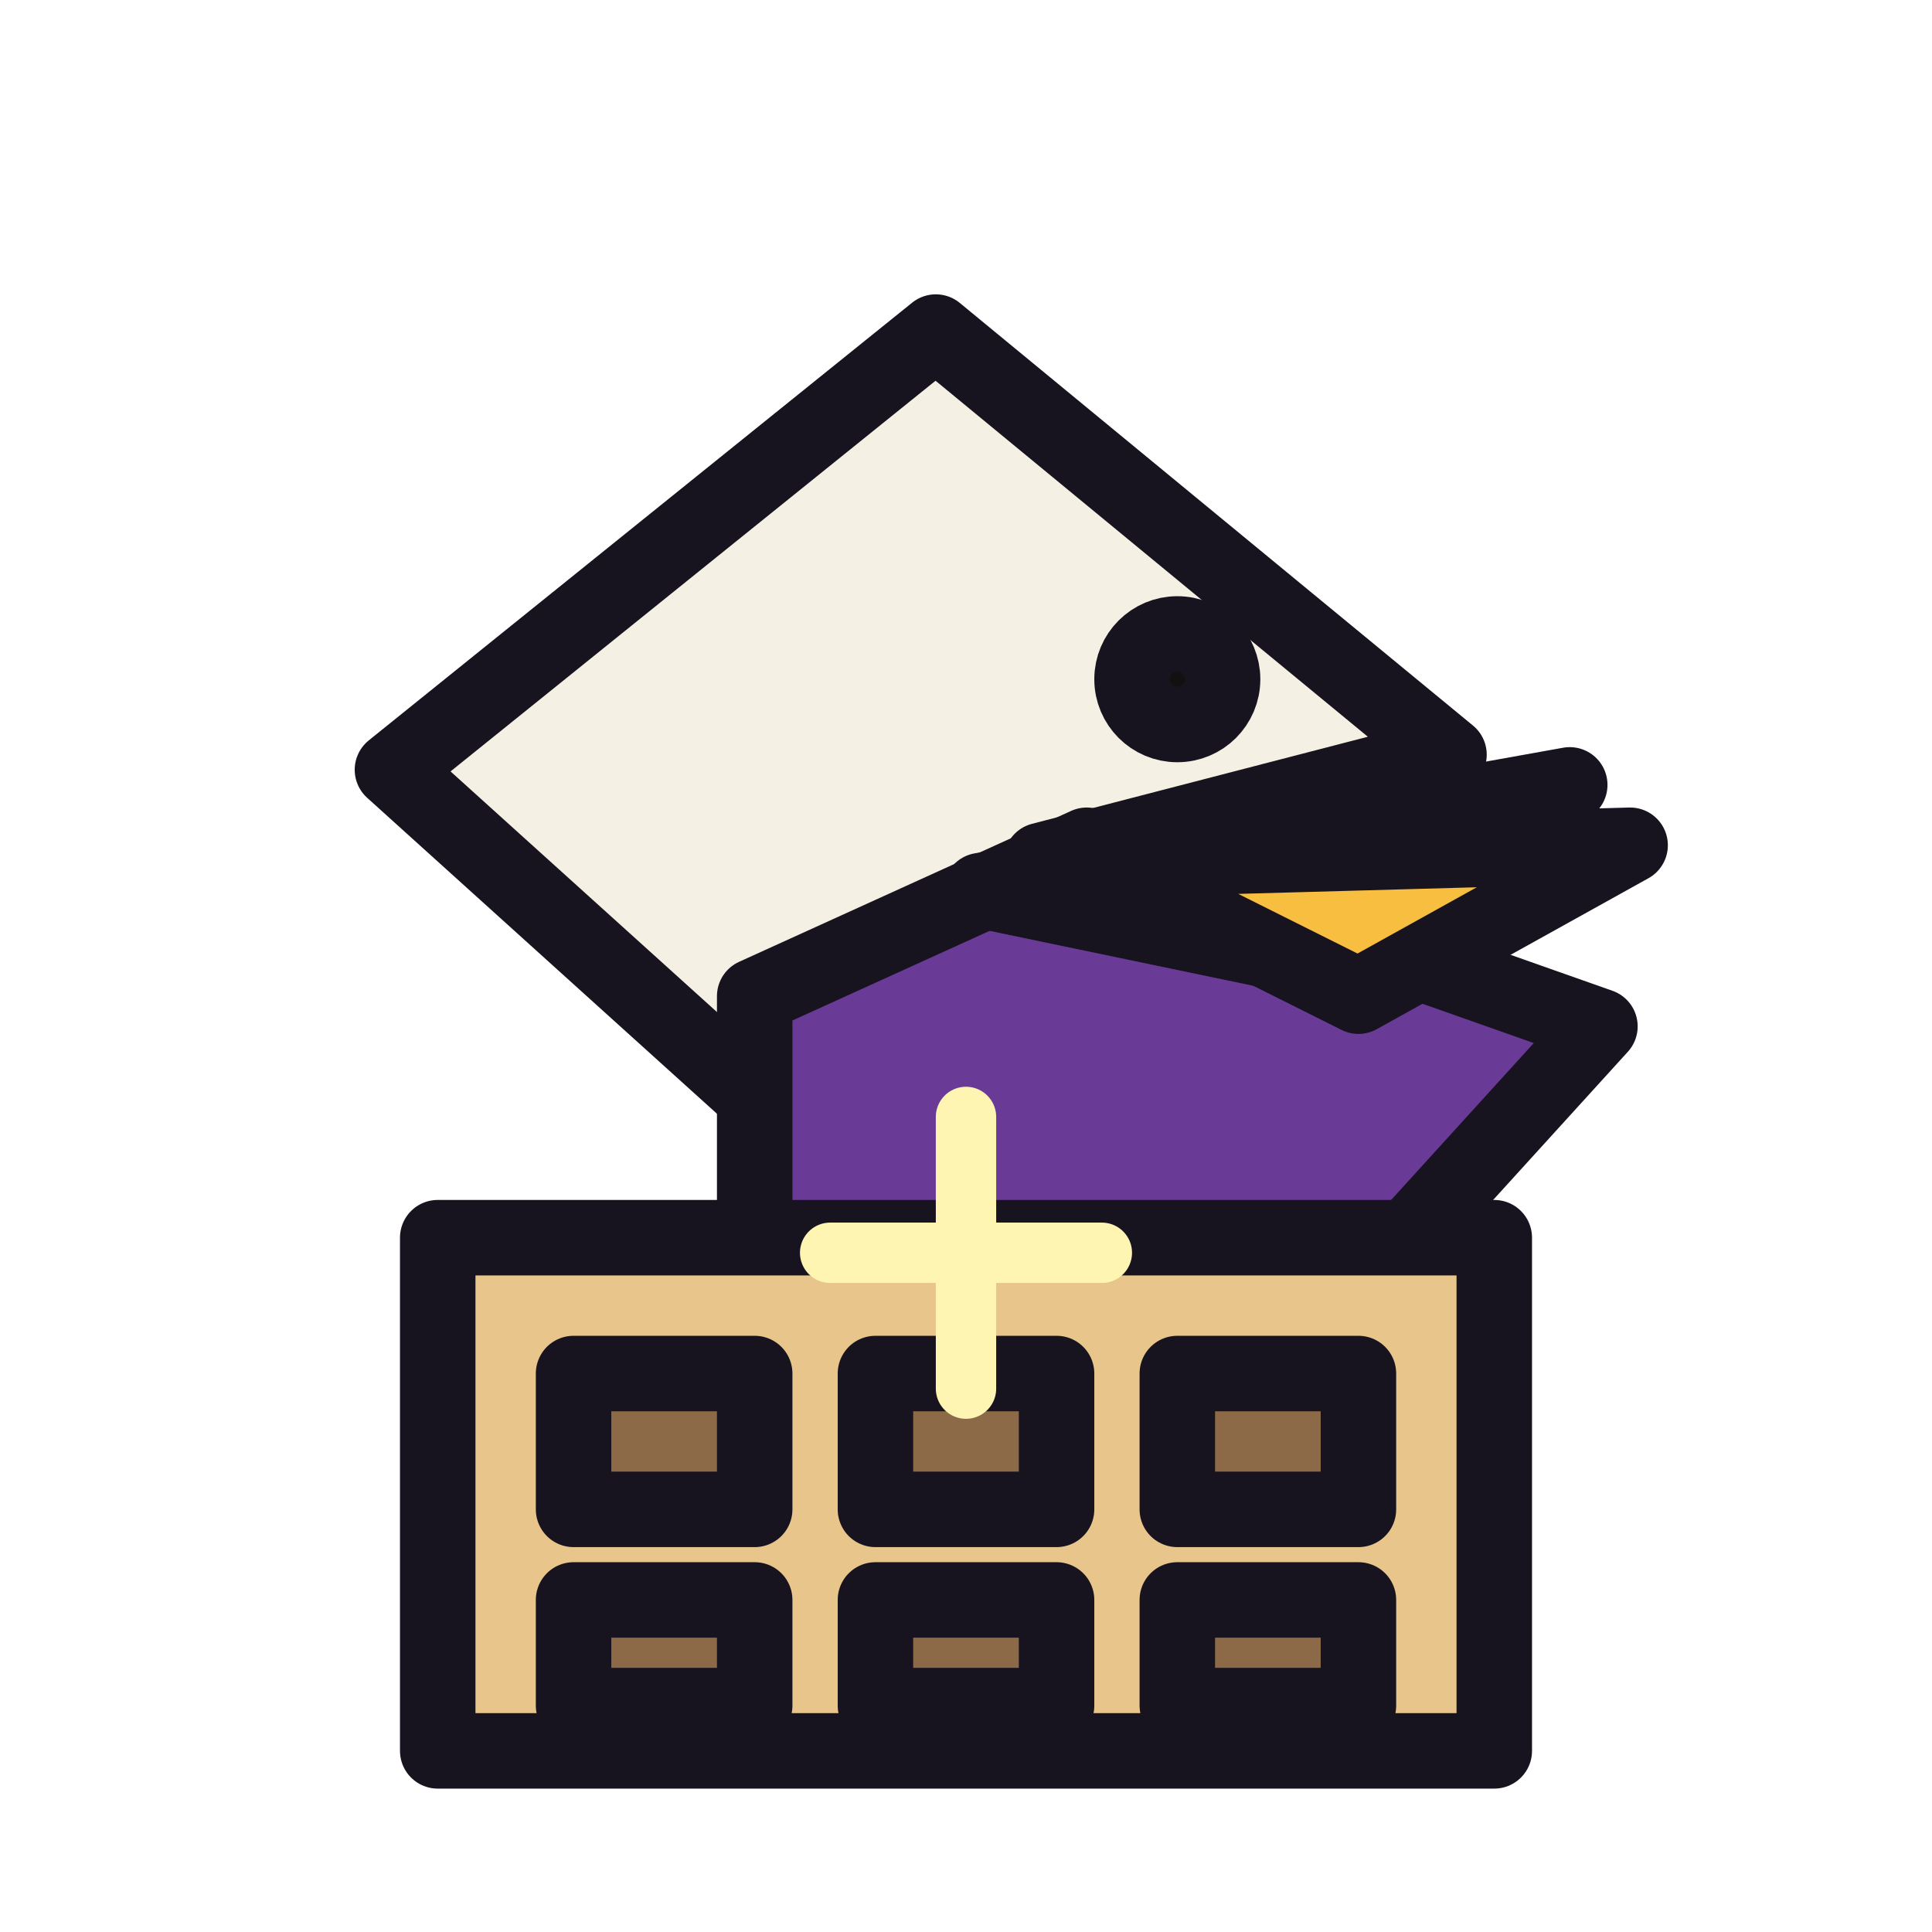
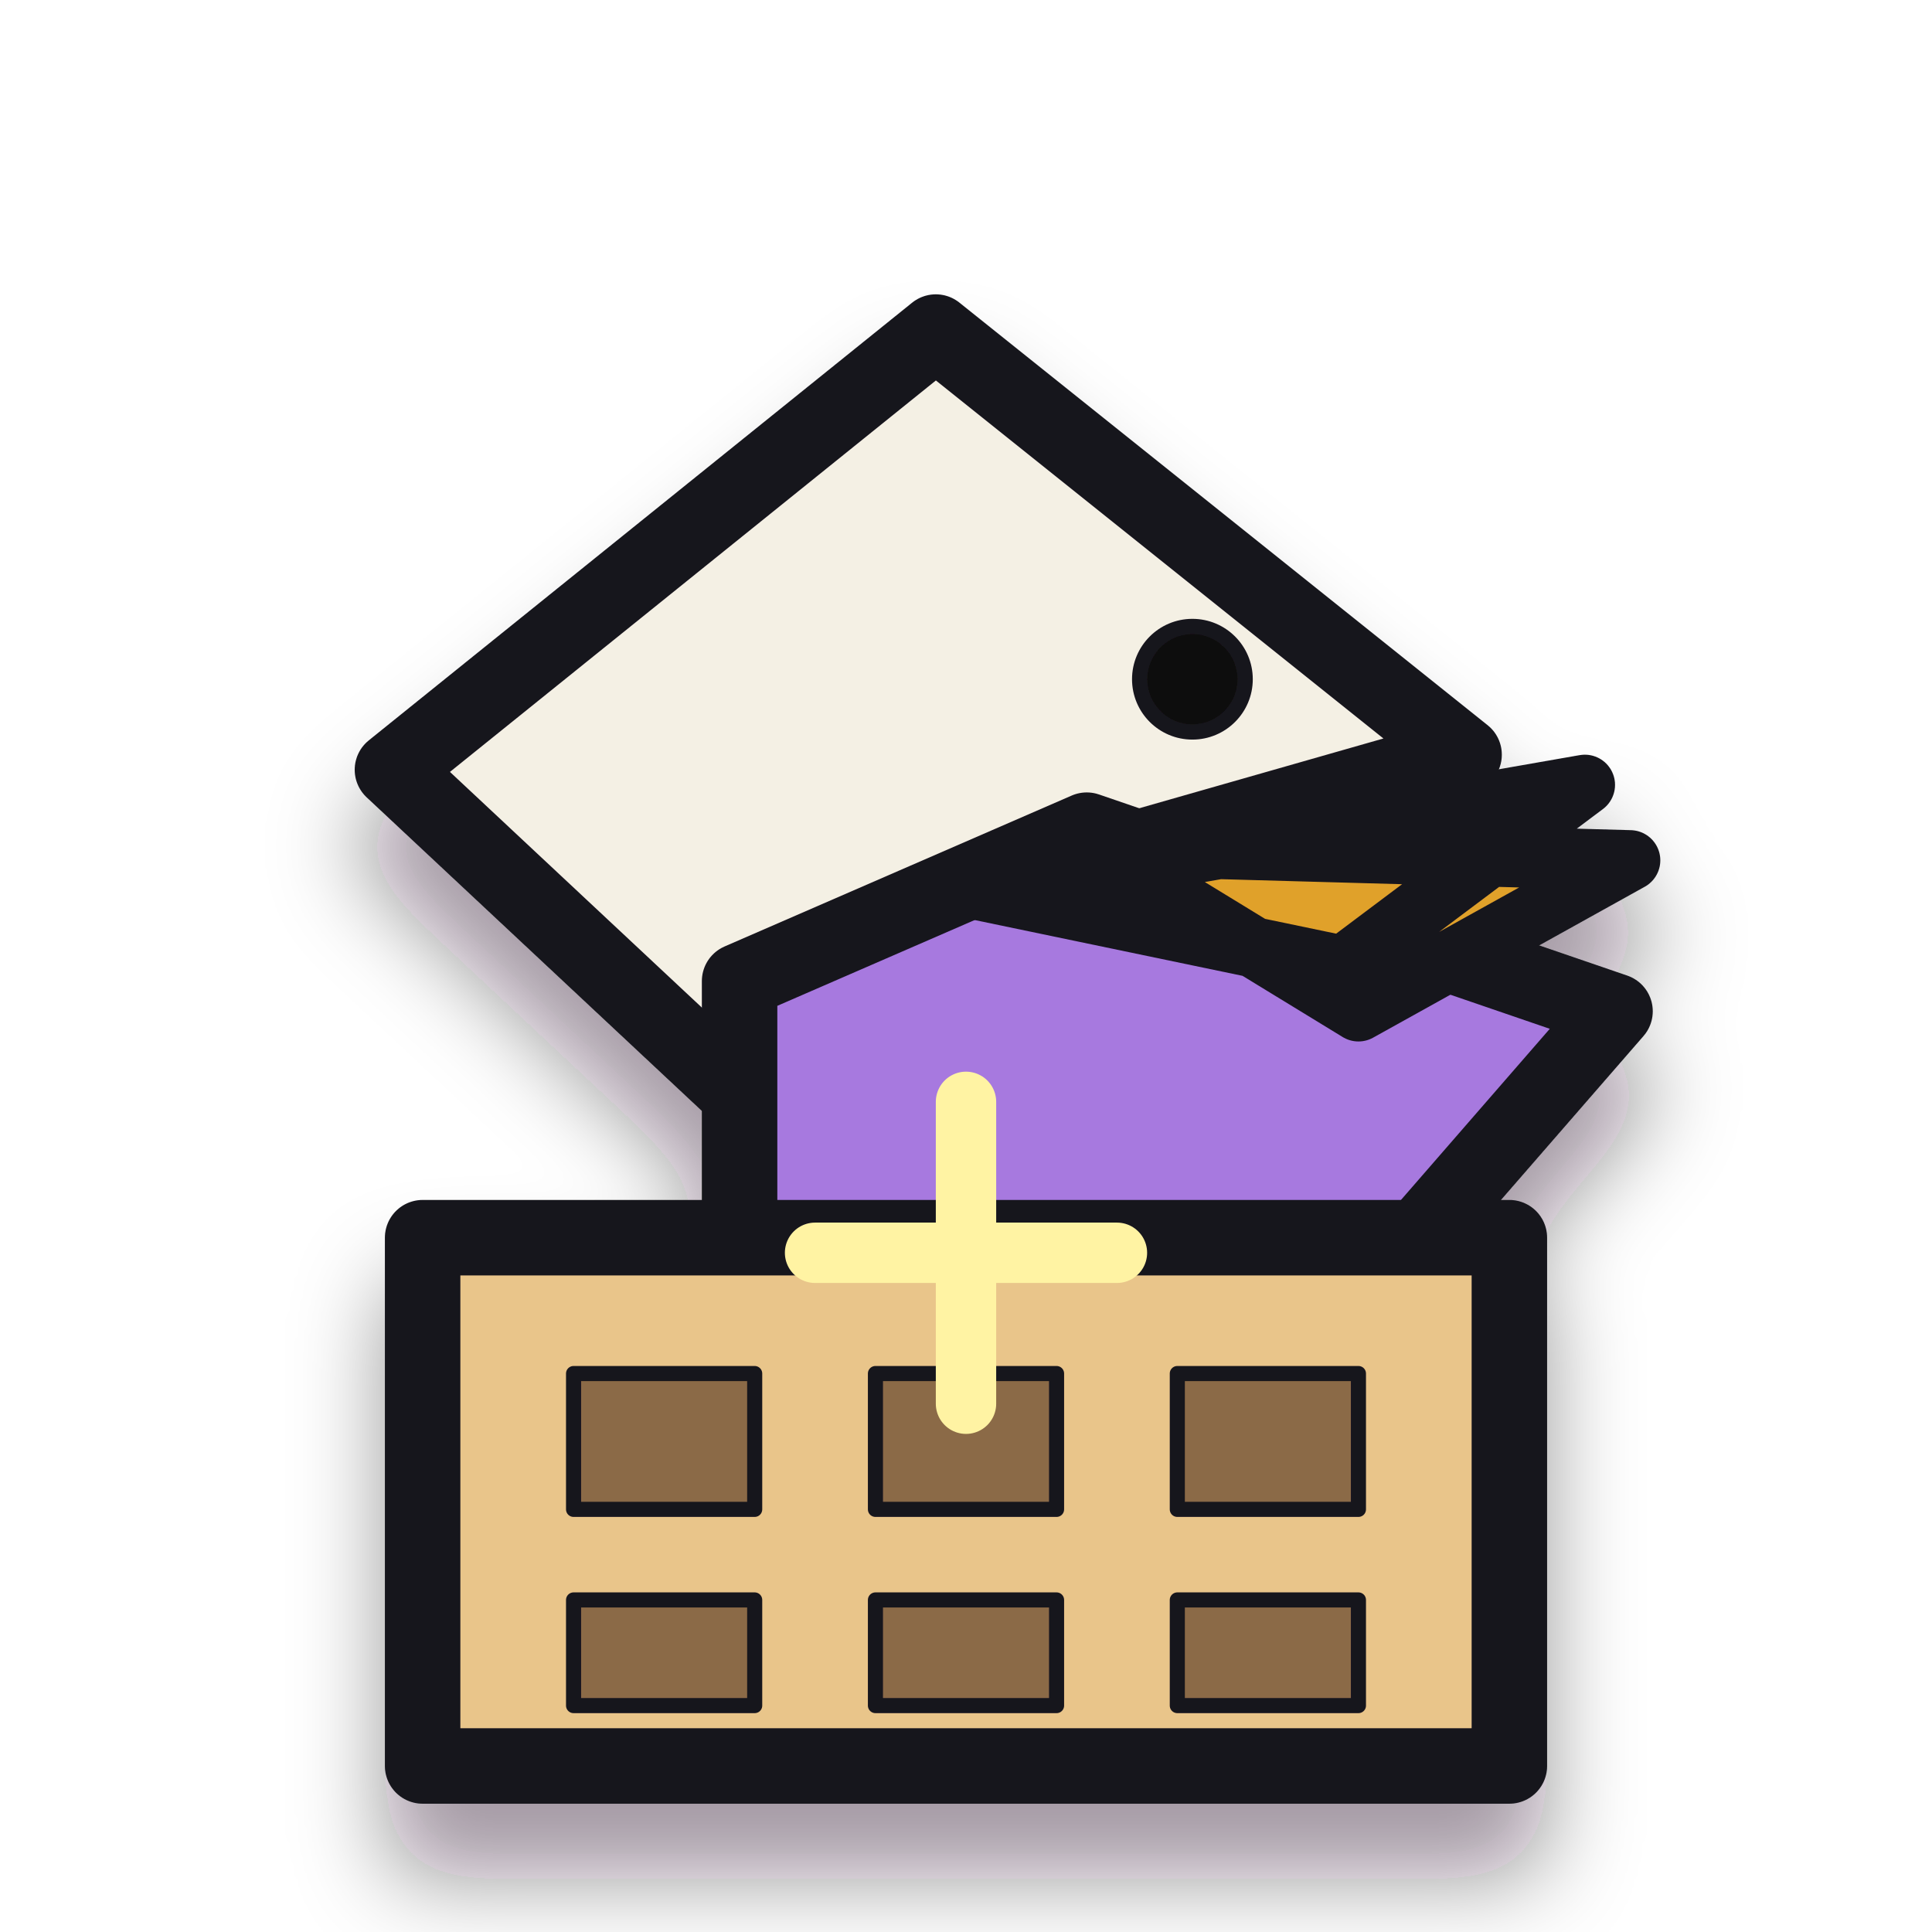
<svg xmlns="http://www.w3.org/2000/svg" viewBox="0 0 128 128">
-   <g fill="none" stroke="#17131f" stroke-width="5" stroke-linejoin="round" stroke-linecap="round">
-     <path fill="#f4f0e4" d="M26 51l36-29 34 28-27 7-12 22z" />
-     <path fill="#6a3a97" d="M50 66l22-10 34 12-20 22-36-4z" />
-     <path fill="#d69a25" d="M65 59l39-7-15 12z" />
-     <path fill="#f7be3f" d="M72 57l36-1-18 10z" />
-     <path fill="#e8c58b" d="M29 82h70v34H29z" />
-     <path fill="#8c6a47" d="M38 91h12v9H38zM58 91h12v9H58zM78 91h12v9H78zM38 106h12v7H38zM58 106h12v7H58zM78 106h12v7H78z" />
-     <circle cx="78" cy="45" r="3" fill="#111" />
-     <path stroke="#fff5b2" stroke-width="4" d="M64 74v18M55 83h18" />
+   <defs>
+     <linearGradient id="purple" x1="43" x2="103" y1="38" y2="92">
+       <stop stop-color="#a779df" />
+       <stop offset="1" stop-color="#4b217d" />
+     </linearGradient>
+     <filter id="s" x="-20%" y="-20%" width="140%" height="140%">
+       <feDropShadow dx="0" dy="5" stdDeviation="3" flood-color="#17101f" flood-opacity=".4" />
+     </filter>
+   </defs>
+   <g filter="url(#s)" stroke="#17131f" stroke-linejoin="round" stroke-linecap="round">
+     <path fill="#f4f0e4" stroke-width="5" d="M26 51l36-29 35 28-28 8-12 22z" />
+     <path fill="url(#purple)" stroke-width="5" d="M49 65l23-10 35 12-20 23-38-4z" />
+     <path fill="#e0a12b" stroke-width="4" d="M65 59l40-7-16 12zM72 56l36 1-18 10z" />
+     <path fill="#e9c58a" stroke-width="5" d="M28 82h72v35H28z" />
+     <path fill="#8b6a46" d="M38 91h12v9H38zM58 91h12v9H58zM78 91h12v9H78zM38 106h12v7H38zM58 106h12v7H58zM78 106h12v7H78z" />
+     <circle cx="79" cy="45" r="3.5" fill="#111" />
+     <path fill="none" stroke="#fff3a3" stroke-width="4" d="M64 73v20M54 83h20" />
  </g>
</svg>
